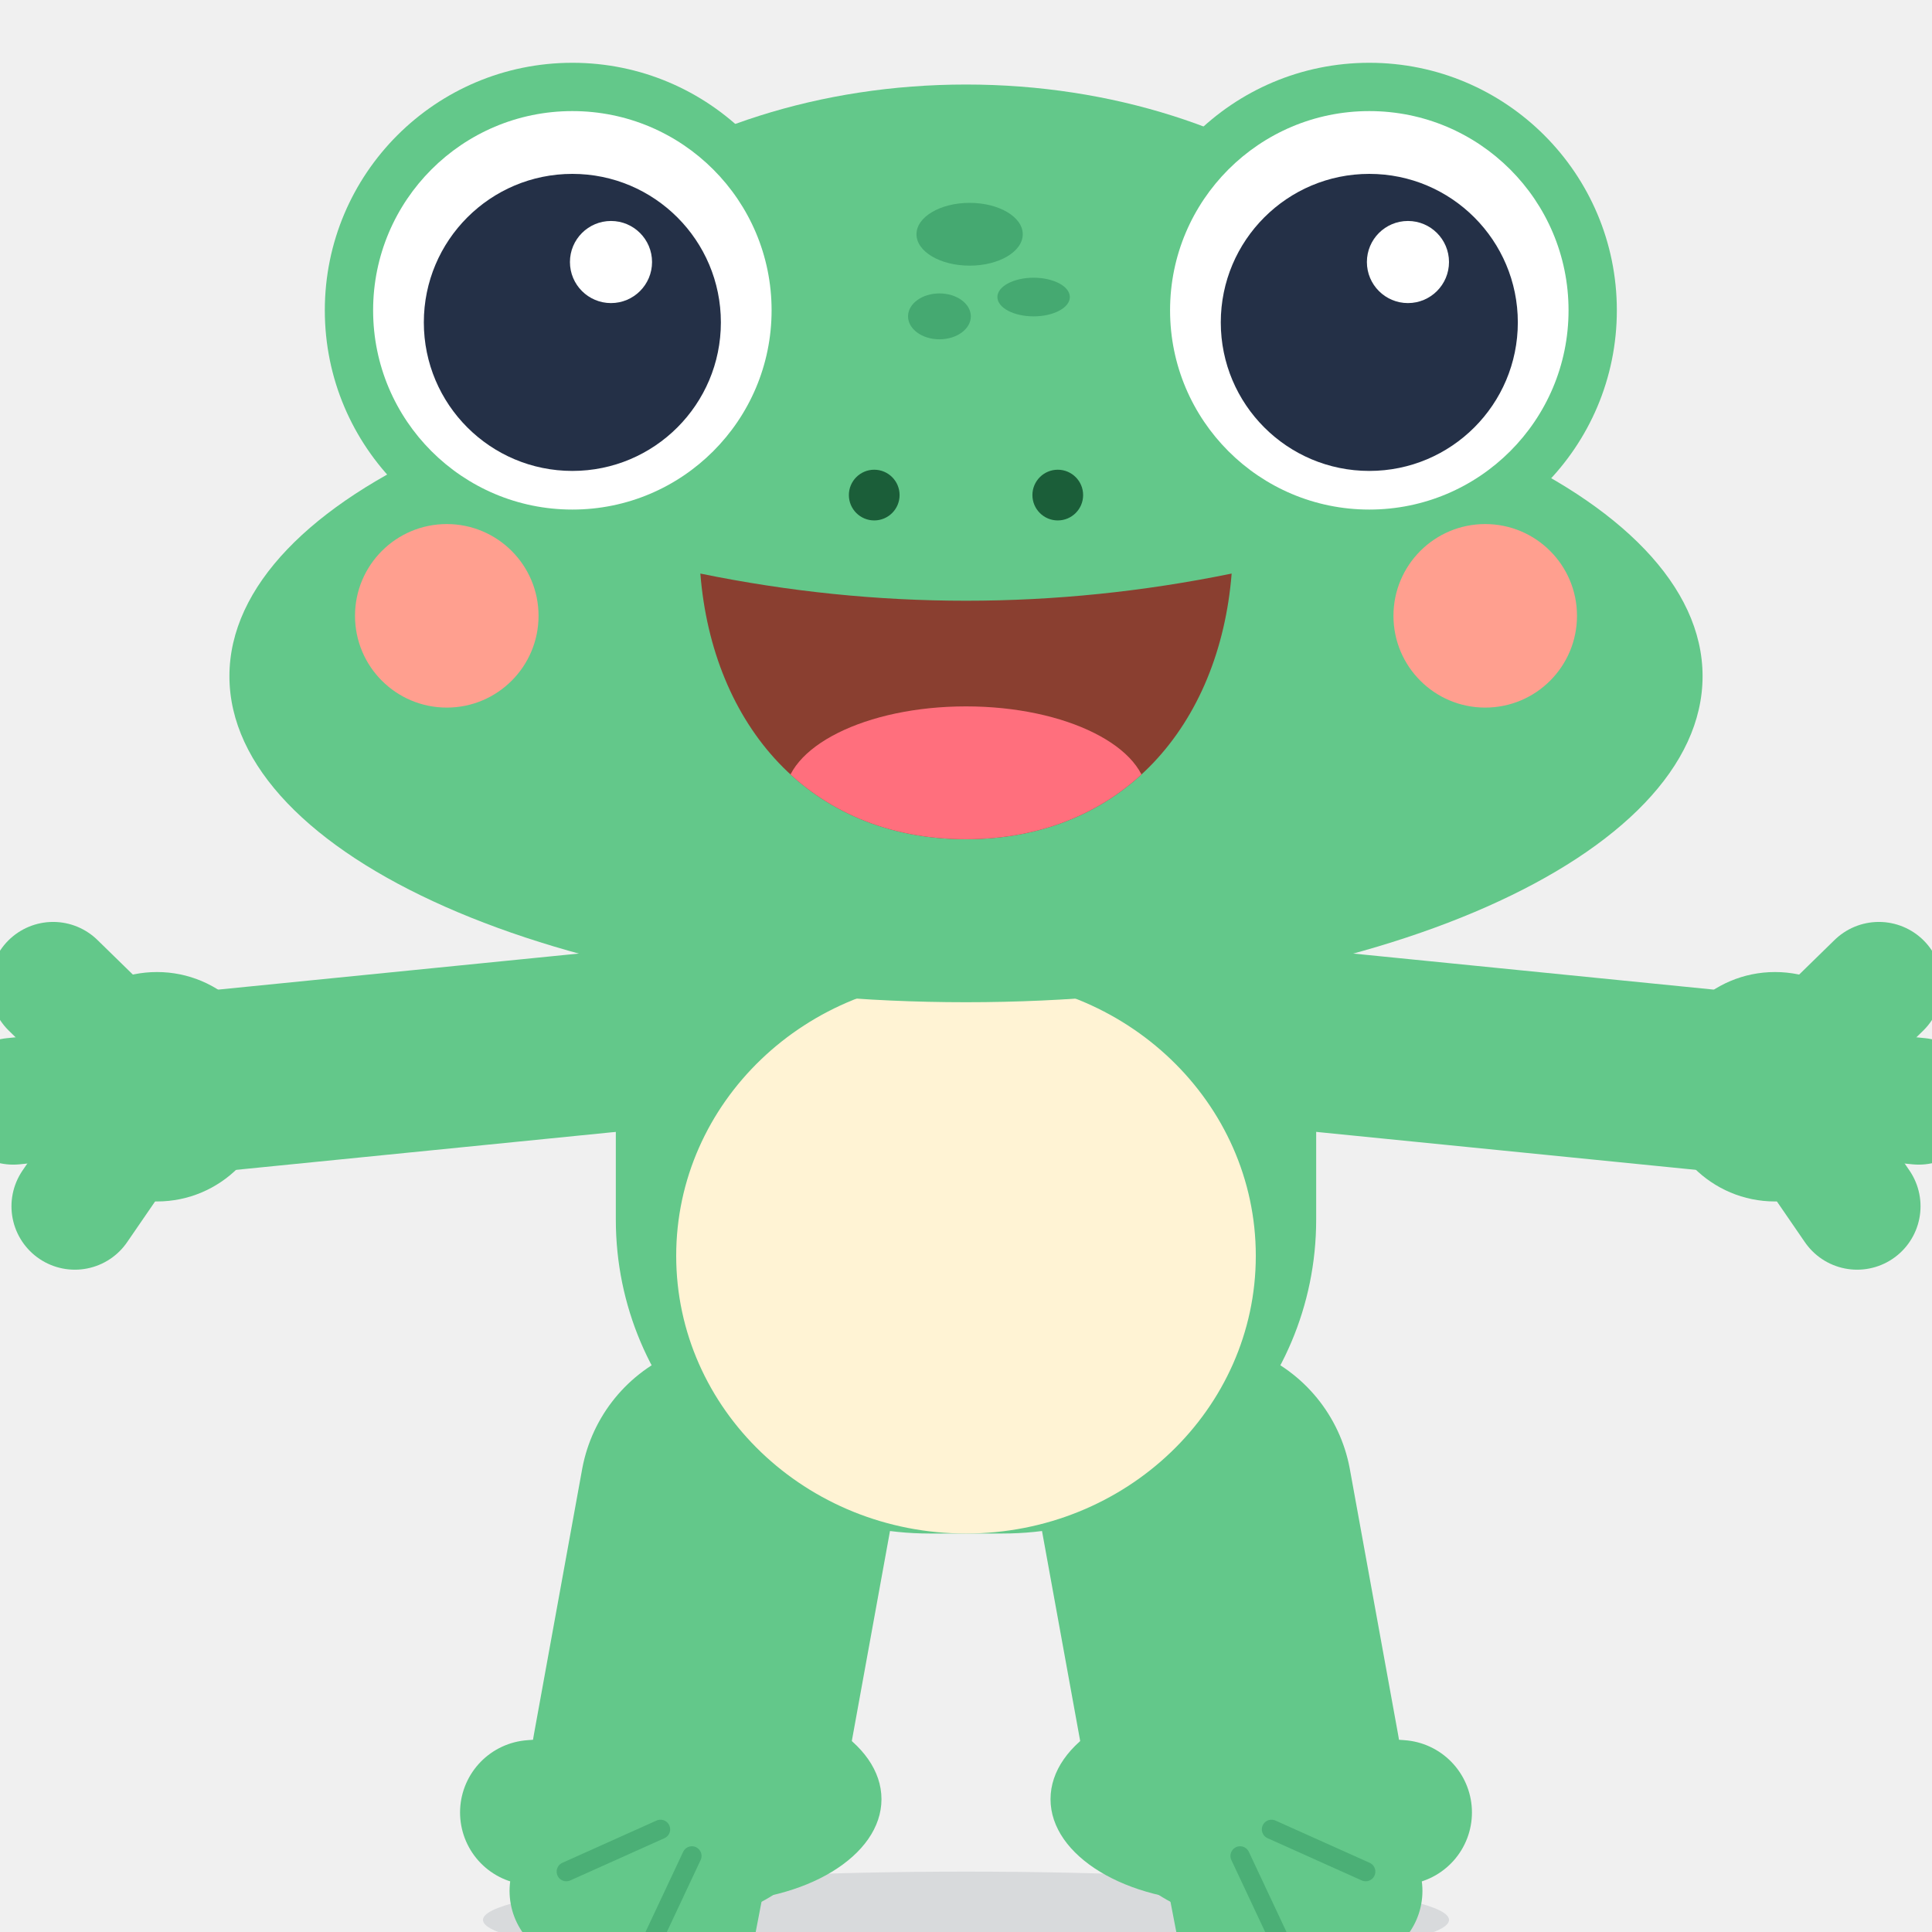
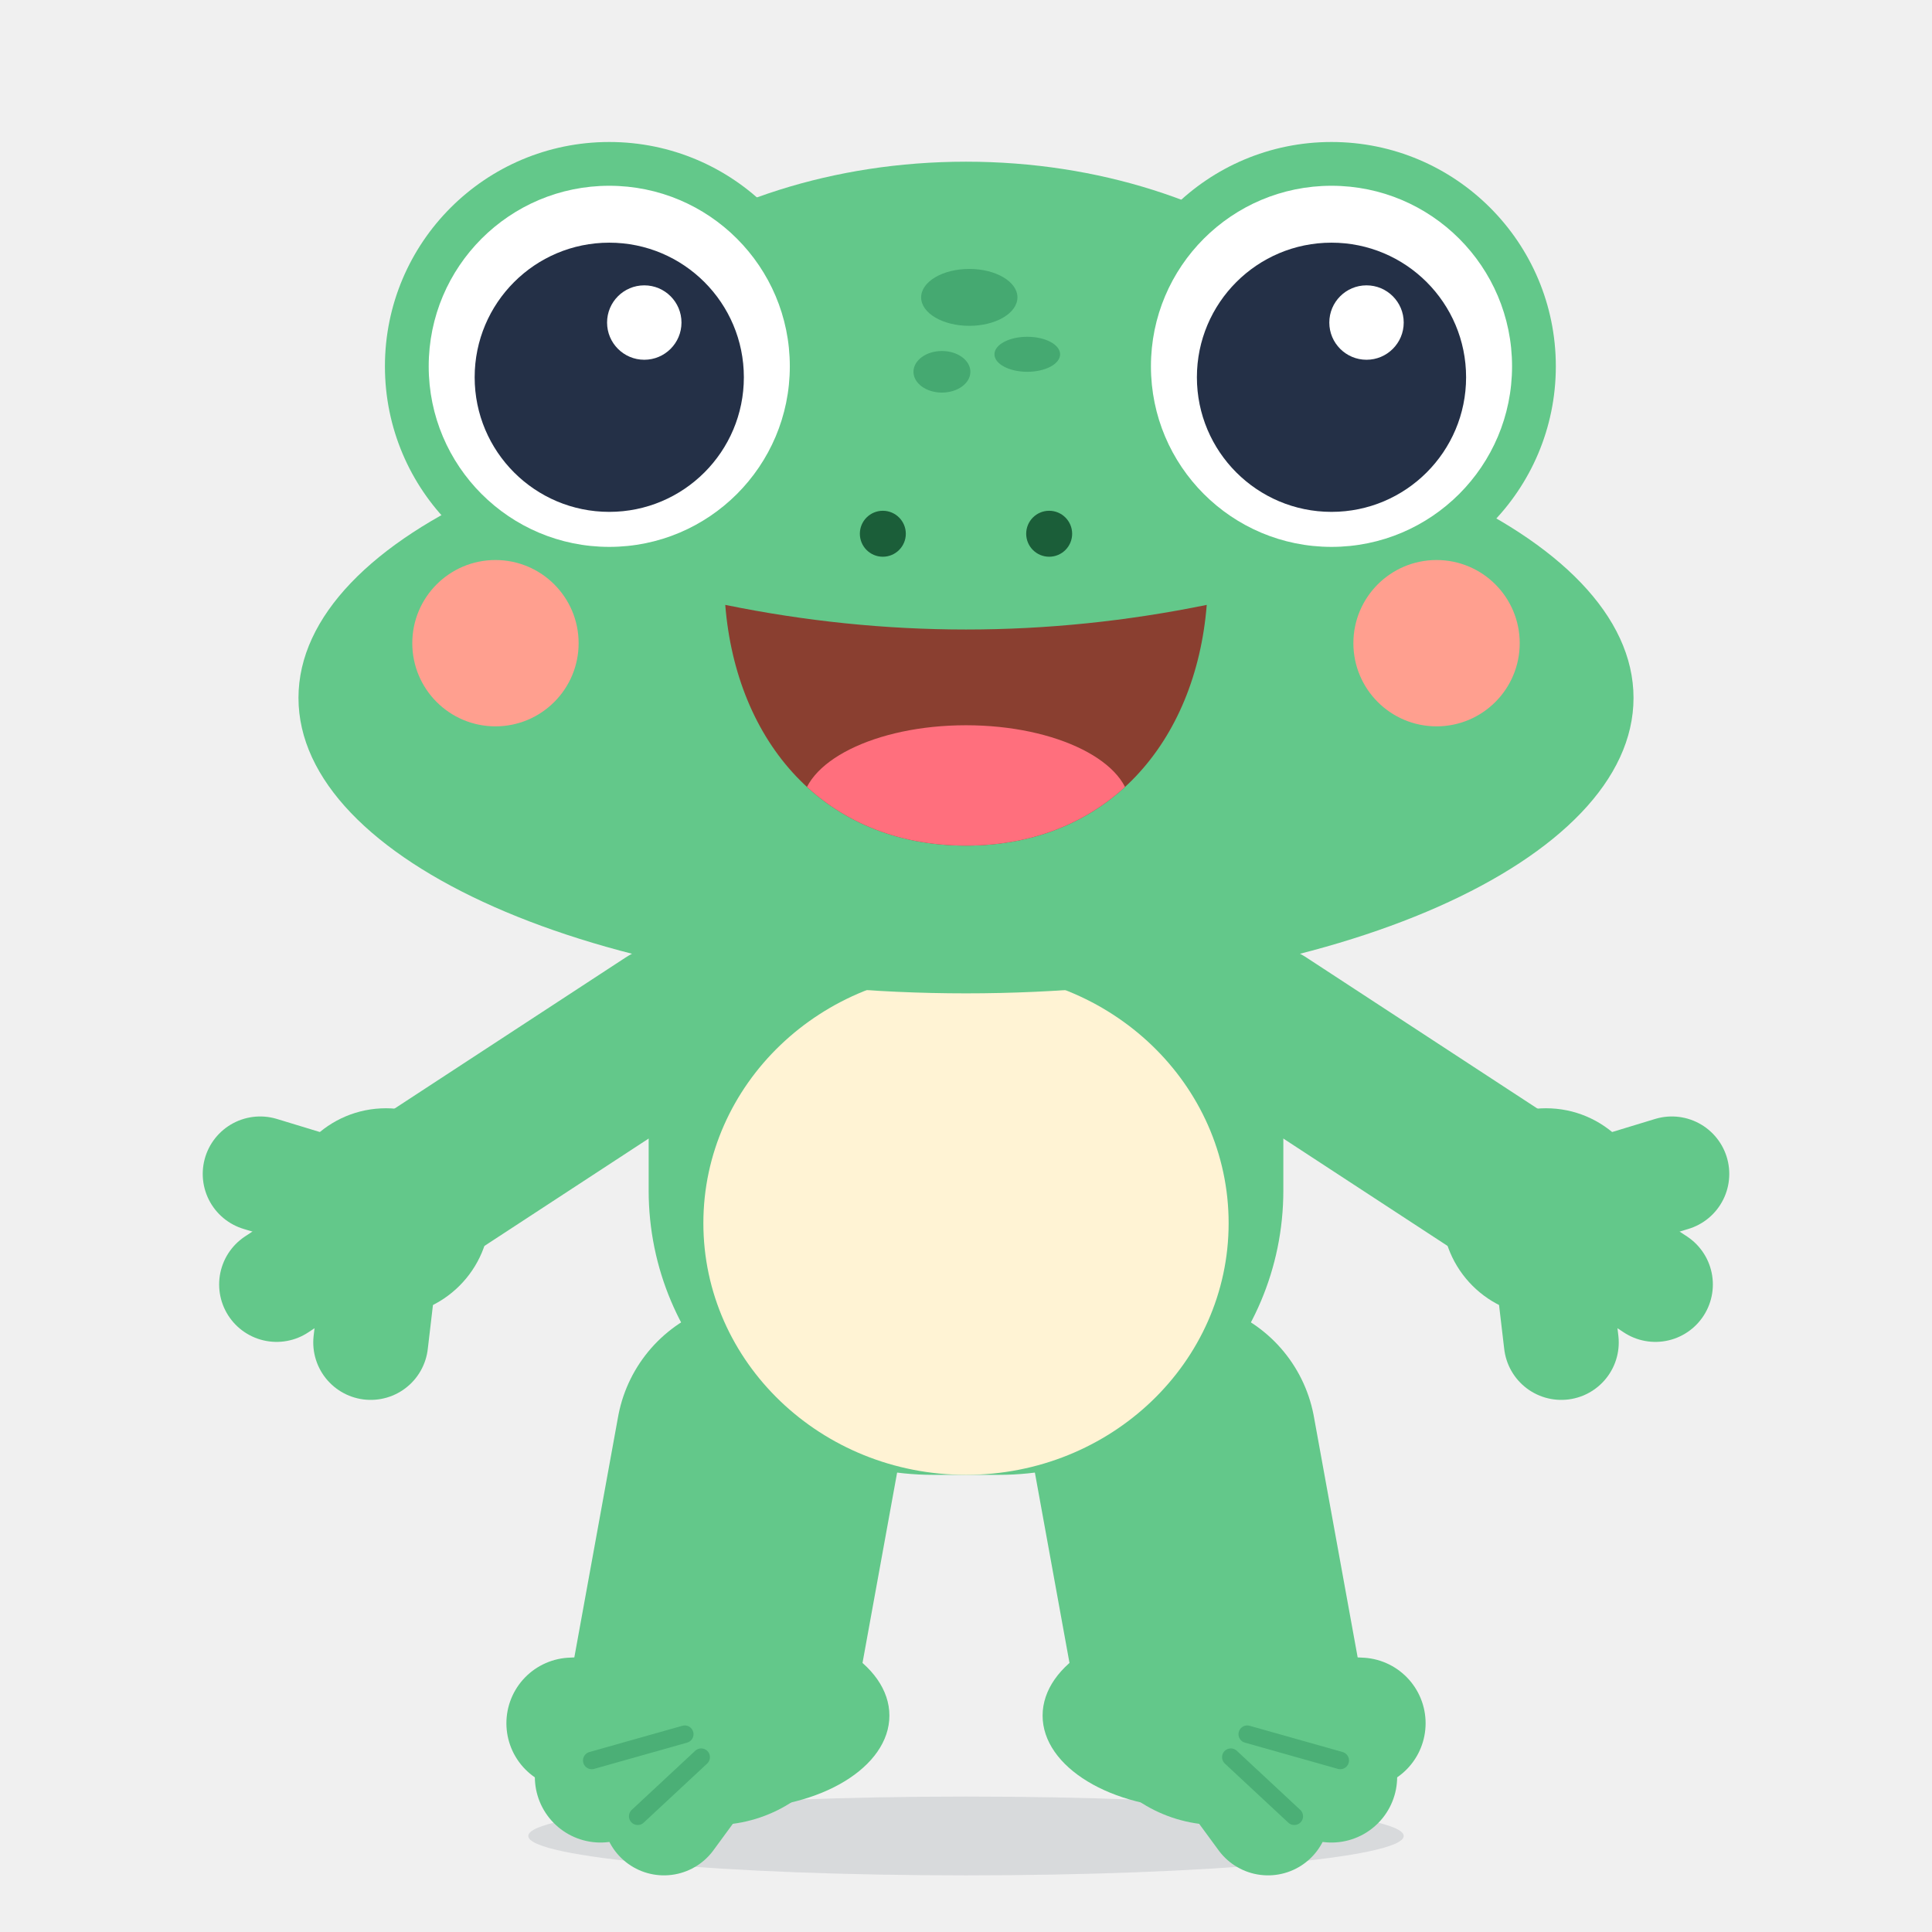
<svg xmlns="http://www.w3.org/2000/svg" viewBox="0 0 512 512" width="512" height="512">
-   <g transform="translate(16 0) scale(3.2)">
-     <ellipse cx="75" cy="159" rx="40" ry="4" fill="#243047" opacity="0.12" />
+   <g transform="translate(38.5 22.55) scale(2.9)">
+     <ellipse cx="75" cy="160.00" rx="40" ry="3.6" fill="#243047" opacity="0.120" />
    <g transform="translate(0 0) translate(75 100) rotate(0) translate(-75 -100)">
      <g>
        <line x1="56" y1="124" x2="52" y2="146" stroke="#63C88A" stroke-width="26" stroke-linecap="round" />
        <ellipse cx="54" cy="149" rx="14" ry="8.5" fill="#63C88A" />
-         <line x1="54" y1="149" x2="39.1" y2="150.1" stroke="#63C88A" stroke-width="12" stroke-linecap="round" />
-         <line x1="54" y1="149" x2="43.2" y2="156.6" stroke="#63C88A" stroke-width="12" stroke-linecap="round" />
-         <line x1="54" y1="149" x2="51.9" y2="159.9" stroke="#63C88A" stroke-width="11.2" stroke-linecap="round" />
-         <line x1="49.7" y1="151.5" x2="41.9" y2="155.0" stroke="#45A971" stroke-width="1.6" stroke-linecap="round" opacity="0.8" />
-         <line x1="52.3" y1="153.7" x2="49.2" y2="160.3" stroke="#45A971" stroke-width="1.6" stroke-linecap="round" opacity="0.8" />
+         <line x1="54" y1="149" x2="39.0" y2="149.7" stroke="#63C88A" stroke-width="12" stroke-linecap="round" />
+         <line x1="54" y1="149" x2="41.6" y2="154.6" stroke="#63C88A" stroke-width="12" stroke-linecap="round" />
+         <line x1="54" y1="149" x2="47.4" y2="158.0" stroke="#63C88A" stroke-width="11.2" stroke-linecap="round" />
+         <line x1="49.3" y1="150.7" x2="40.8" y2="153.1" stroke="#45A971" stroke-width="1.6" stroke-linecap="round" opacity="0.8" />
+         <line x1="50.8" y1="152.8" x2="45.0" y2="158.2" stroke="#45A971" stroke-width="1.6" stroke-linecap="round" opacity="0.8" />
      </g>
      <g>
        <line x1="94" y1="124" x2="98" y2="146" stroke="#63C88A" stroke-width="26" stroke-linecap="round" />
        <ellipse cx="96" cy="149" rx="14" ry="8.5" fill="#63C88A" />
-         <line x1="96" y1="149" x2="110.9" y2="150.1" stroke="#63C88A" stroke-width="12" stroke-linecap="round" />
-         <line x1="96" y1="149" x2="106.8" y2="156.6" stroke="#63C88A" stroke-width="12" stroke-linecap="round" />
-         <line x1="96" y1="149" x2="98.1" y2="159.9" stroke="#63C88A" stroke-width="11.2" stroke-linecap="round" />
-         <line x1="100.3" y1="151.5" x2="108.1" y2="155.0" stroke="#45A971" stroke-width="1.6" stroke-linecap="round" opacity="0.8" />
-         <line x1="97.7" y1="153.7" x2="100.8" y2="160.3" stroke="#45A971" stroke-width="1.6" stroke-linecap="round" opacity="0.8" />
+         <line x1="96" y1="149" x2="111.0" y2="149.7" stroke="#63C88A" stroke-width="12" stroke-linecap="round" />
+         <line x1="96" y1="149" x2="108.4" y2="154.6" stroke="#63C88A" stroke-width="12" stroke-linecap="round" />
+         <line x1="96" y1="149" x2="102.6" y2="158.0" stroke="#63C88A" stroke-width="11.2" stroke-linecap="round" />
+         <line x1="100.7" y1="150.7" x2="109.2" y2="153.1" stroke="#45A971" stroke-width="1.6" stroke-linecap="round" opacity="0.8" />
+         <line x1="99.2" y1="152.8" x2="105.0" y2="158.2" stroke="#45A971" stroke-width="1.6" stroke-linecap="round" opacity="0.8" />
      </g>
      <path d="M 46 58 H 104 V 101 A 26 26 0 0 1 78 127 H 72 A 26 26 0 0 1 46 101 Z" fill="#63C88A" />
      <ellipse cx="75" cy="104" rx="24" ry="23" fill="#FFF3D4" />
      <g>
-         <line x1="48" y1="86" x2="8" y2="90" stroke="#63C88A" stroke-width="15" stroke-linecap="round" />
-         <circle cx="8" cy="90" r="9.5" fill="#63C88A" />
-         <line x1="8" y1="90" x2="1.2" y2="99.9" stroke="#63C88A" stroke-width="10.5" stroke-linecap="round" />
-         <line x1="8" y1="90" x2="-3.9" y2="91.2" stroke="#63C88A" stroke-width="10.5" stroke-linecap="round" />
-         <line x1="8" y1="90" x2="-0.6" y2="81.6" stroke="#63C88A" stroke-width="10.5" stroke-linecap="round" />
+         <line x1="48" y1="86" x2="22" y2="103" stroke="#63C88A" stroke-width="15" stroke-linecap="round" />
+         <circle cx="22" cy="103" r="9.5" fill="#63C88A" />
+         <line x1="22" y1="103" x2="20.6" y2="114.9" stroke="#63C88A" stroke-width="10.5" stroke-linecap="round" />
+         <line x1="22" y1="103" x2="12.0" y2="109.6" stroke="#63C88A" stroke-width="10.5" stroke-linecap="round" />
+         <line x1="22" y1="103" x2="10.5" y2="99.5" stroke="#63C88A" stroke-width="10.5" stroke-linecap="round" />
      </g>
      <g>
-         <line x1="102" y1="86" x2="142" y2="90" stroke="#63C88A" stroke-width="15" stroke-linecap="round" />
-         <circle cx="142" cy="90" r="9.5" fill="#63C88A" />
-         <line x1="142" y1="90" x2="150.6" y2="81.6" stroke="#63C88A" stroke-width="10.5" stroke-linecap="round" />
-         <line x1="142" y1="90" x2="153.9" y2="91.2" stroke="#63C88A" stroke-width="10.5" stroke-linecap="round" />
-         <line x1="142" y1="90" x2="148.8" y2="99.9" stroke="#63C88A" stroke-width="10.5" stroke-linecap="round" />
+         <line x1="102" y1="86" x2="128" y2="103" stroke="#63C88A" stroke-width="15" stroke-linecap="round" />
+         <circle cx="128" cy="103" r="9.5" fill="#63C88A" />
+         <line x1="128" y1="103" x2="139.5" y2="99.5" stroke="#63C88A" stroke-width="10.5" stroke-linecap="round" />
+         <line x1="128" y1="103" x2="138.0" y2="109.6" stroke="#63C88A" stroke-width="10.5" stroke-linecap="round" />
+         <line x1="128" y1="103" x2="129.4" y2="114.9" stroke="#63C88A" stroke-width="10.5" stroke-linecap="round" />
      </g>
      <g transform="rotate(0 75 50)">
        <ellipse cx="75" cy="40" rx="44" ry="33" fill="#63C88A" />
        <ellipse cx="75" cy="56" rx="61" ry="27" fill="#63C88A" />
        <circle cx="42.4" cy="25.7" r="20.5" fill="#63C88A" />
        <circle cx="108.4" cy="25.7" r="20.5" fill="#63C88A" />
      </g>
      <g transform="rotate(0 75 50)">
        <ellipse cx="75.3" cy="19.4" rx="4.4" ry="2.6" fill="#45A971" />
        <ellipse cx="72.8" cy="26.2" rx="2.6" ry="1.9" fill="#45A971" />
        <ellipse cx="80.6" cy="24.6" rx="3.0" ry="1.6" fill="#45A971" />
        <g>
          <clipPath id="eyeClip42">
            <circle cx="42.4" cy="25.7" r="16.5" />
          </clipPath>
          <circle cx="42.4" cy="25.7" r="16.5" fill="#FFFFFF" />
          <g clip-path="url(#eyeClip42)">
            <circle cx="42.4" cy="26.7" r="12.3" fill="#243047" />
            <circle cx="45.6" cy="21.7" r="3.4" fill="#FFFFFF" />
          </g>
        </g>
        <g>
          <clipPath id="eyeClip108">
            <circle cx="108.4" cy="25.7" r="16.5" />
          </clipPath>
          <circle cx="108.4" cy="25.7" r="16.5" fill="#FFFFFF" />
          <g clip-path="url(#eyeClip108)">
            <circle cx="108.4" cy="26.7" r="12.3" fill="#243047" />
            <circle cx="111.6" cy="21.7" r="3.4" fill="#FFFFFF" />
          </g>
        </g>
        <circle cx="32" cy="51" r="7.6" fill="#FF9F8F" />
        <circle cx="118" cy="51" r="7.6" fill="#FF9F8F" />
        <circle cx="67.4" cy="41" r="2.1" fill="#1B5E39" />
        <circle cx="82.6" cy="41" r="2.1" fill="#1B5E39" />
        <g transform="translate(75 50) scale(1) translate(-75 -50)">
          <clipPath id="mouthClipopen">
            <path d="M 53 47.5 Q 75 52 97 47.5 C 96 60 88 69.5 75 69.5 C 62 69.5 54 60 53 47.5 Z" />
          </clipPath>
          <path d="M 53 47.5 Q 75 52 97 47.5 C 96 60 88 69.5 75 69.5 C 62 69.5 54 60 53 47.5 Z" fill="#8A3F30" />
          <ellipse cx="75" cy="66" rx="15" ry="7.5" fill="#FF6F7D" clip-path="url(#mouthClipopen)" />
        </g>
      </g>
    </g>
  </g>
</svg>
